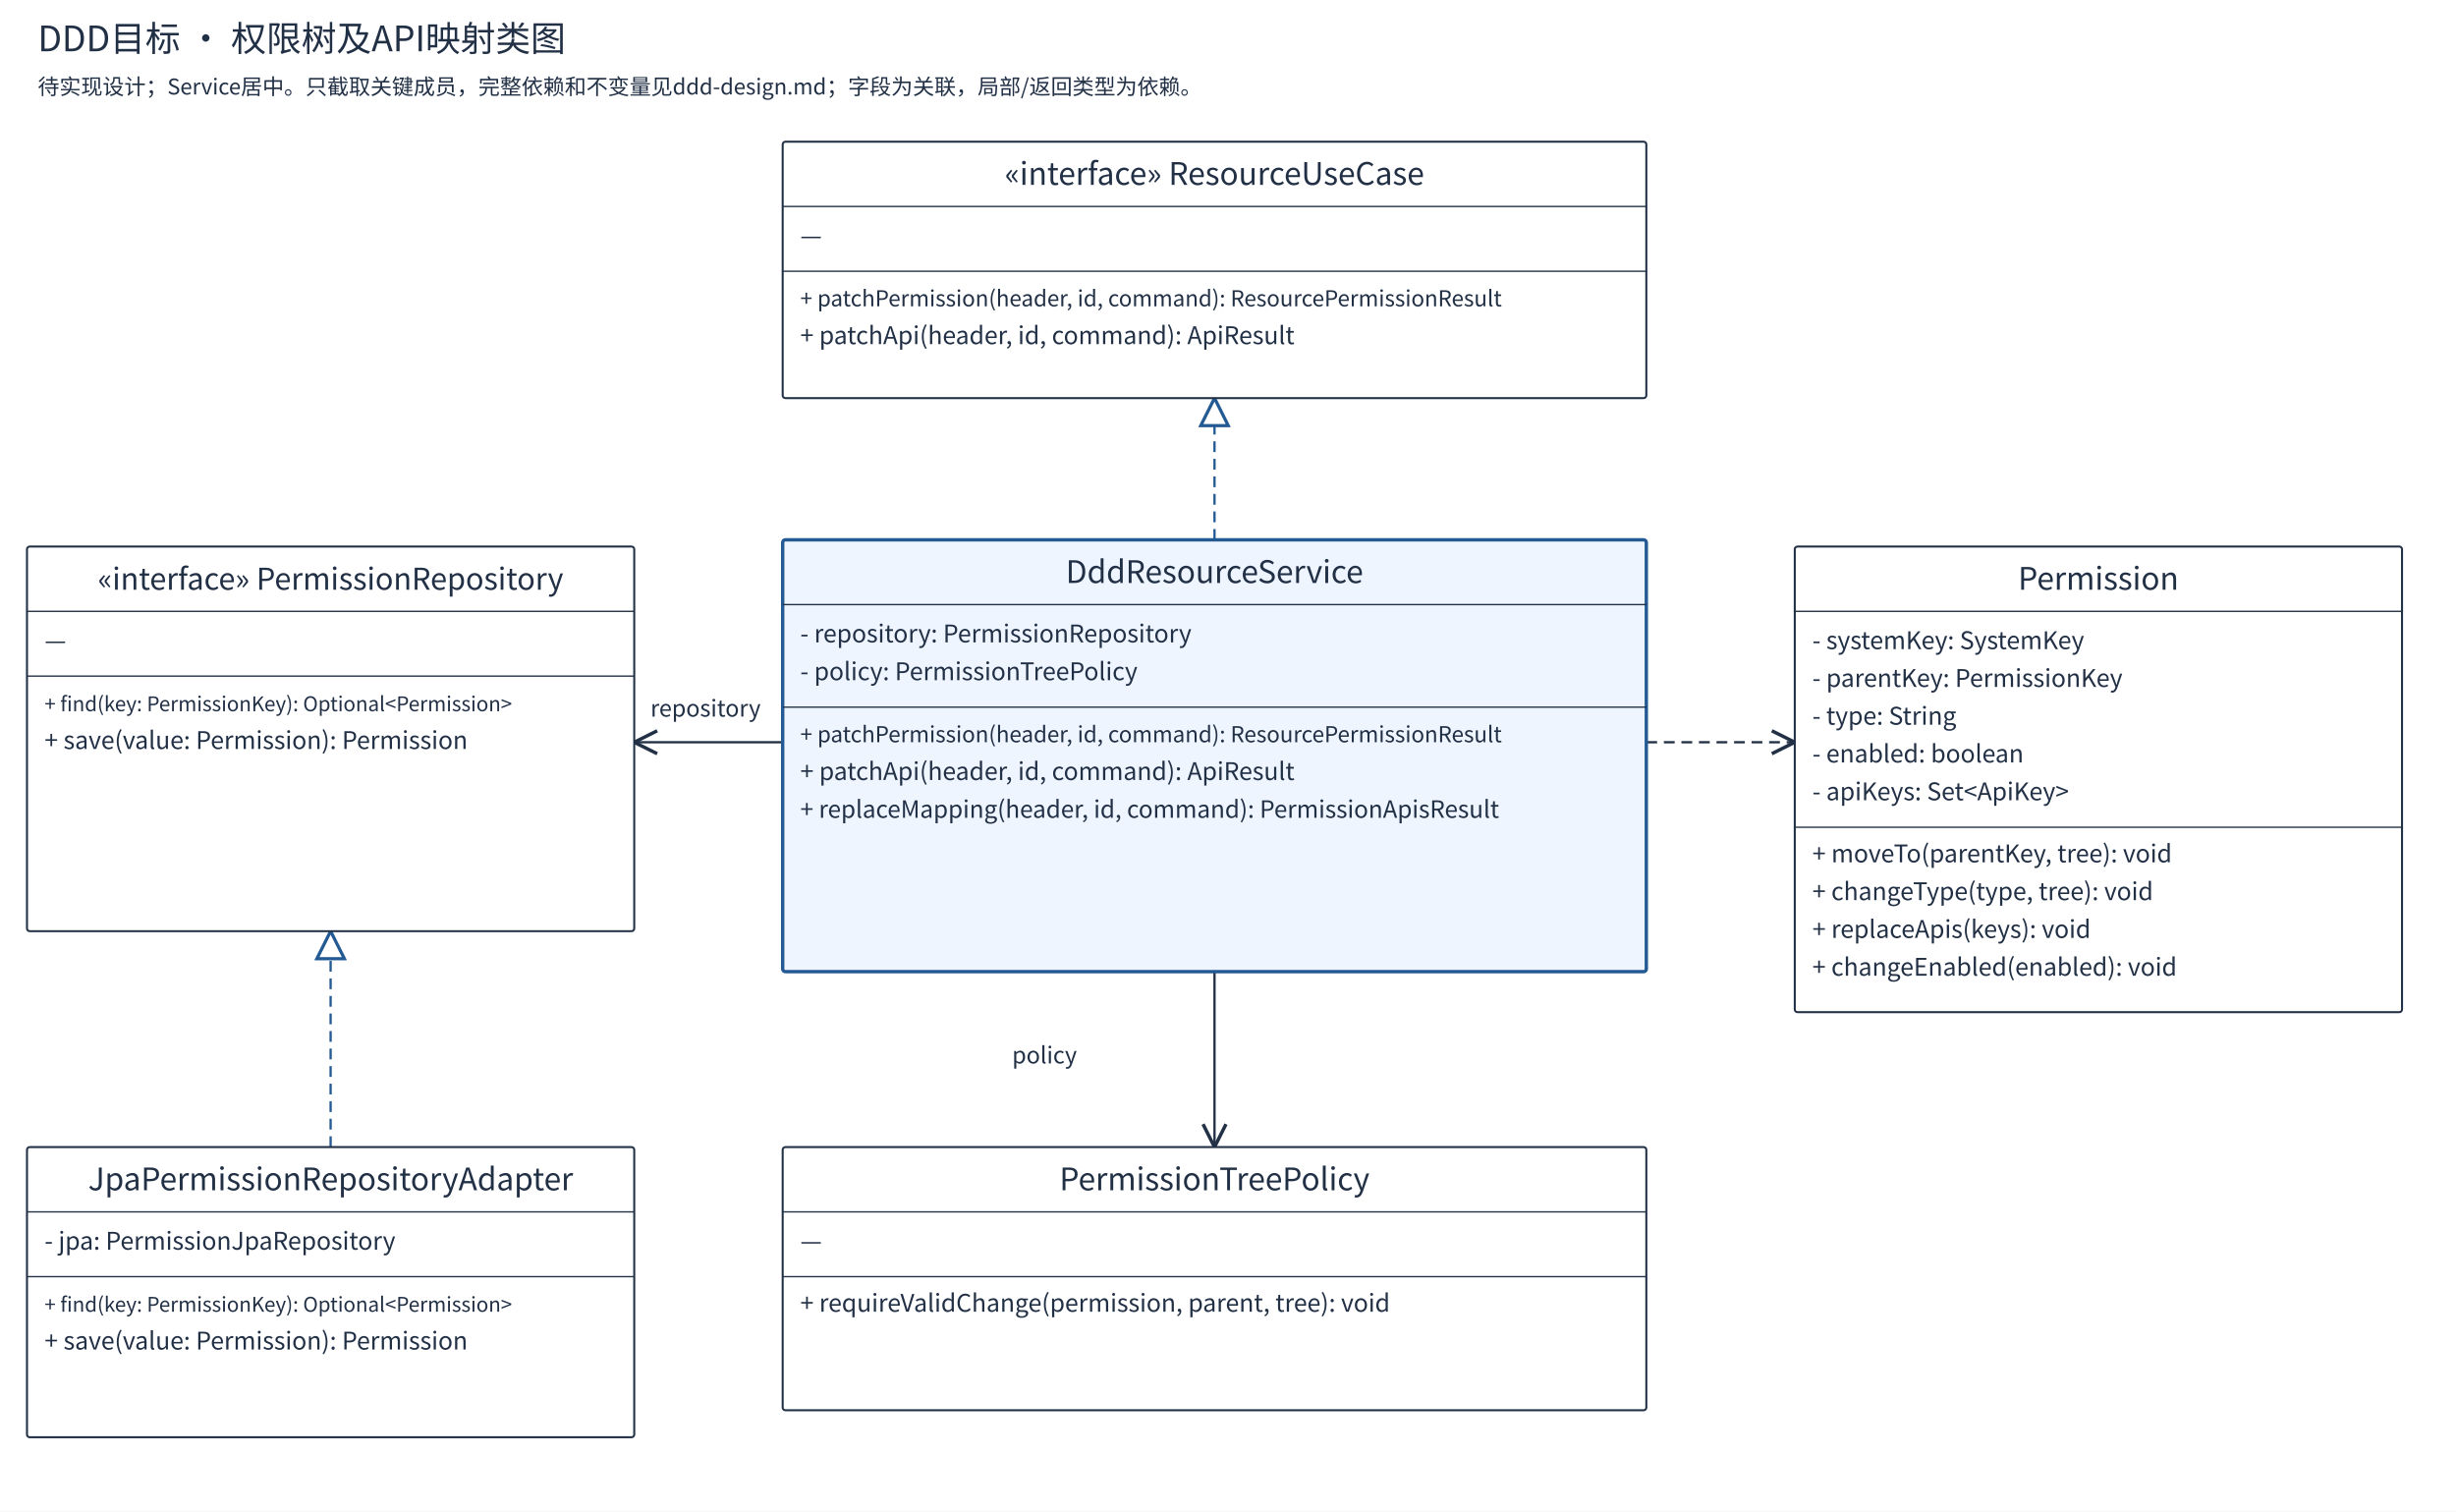
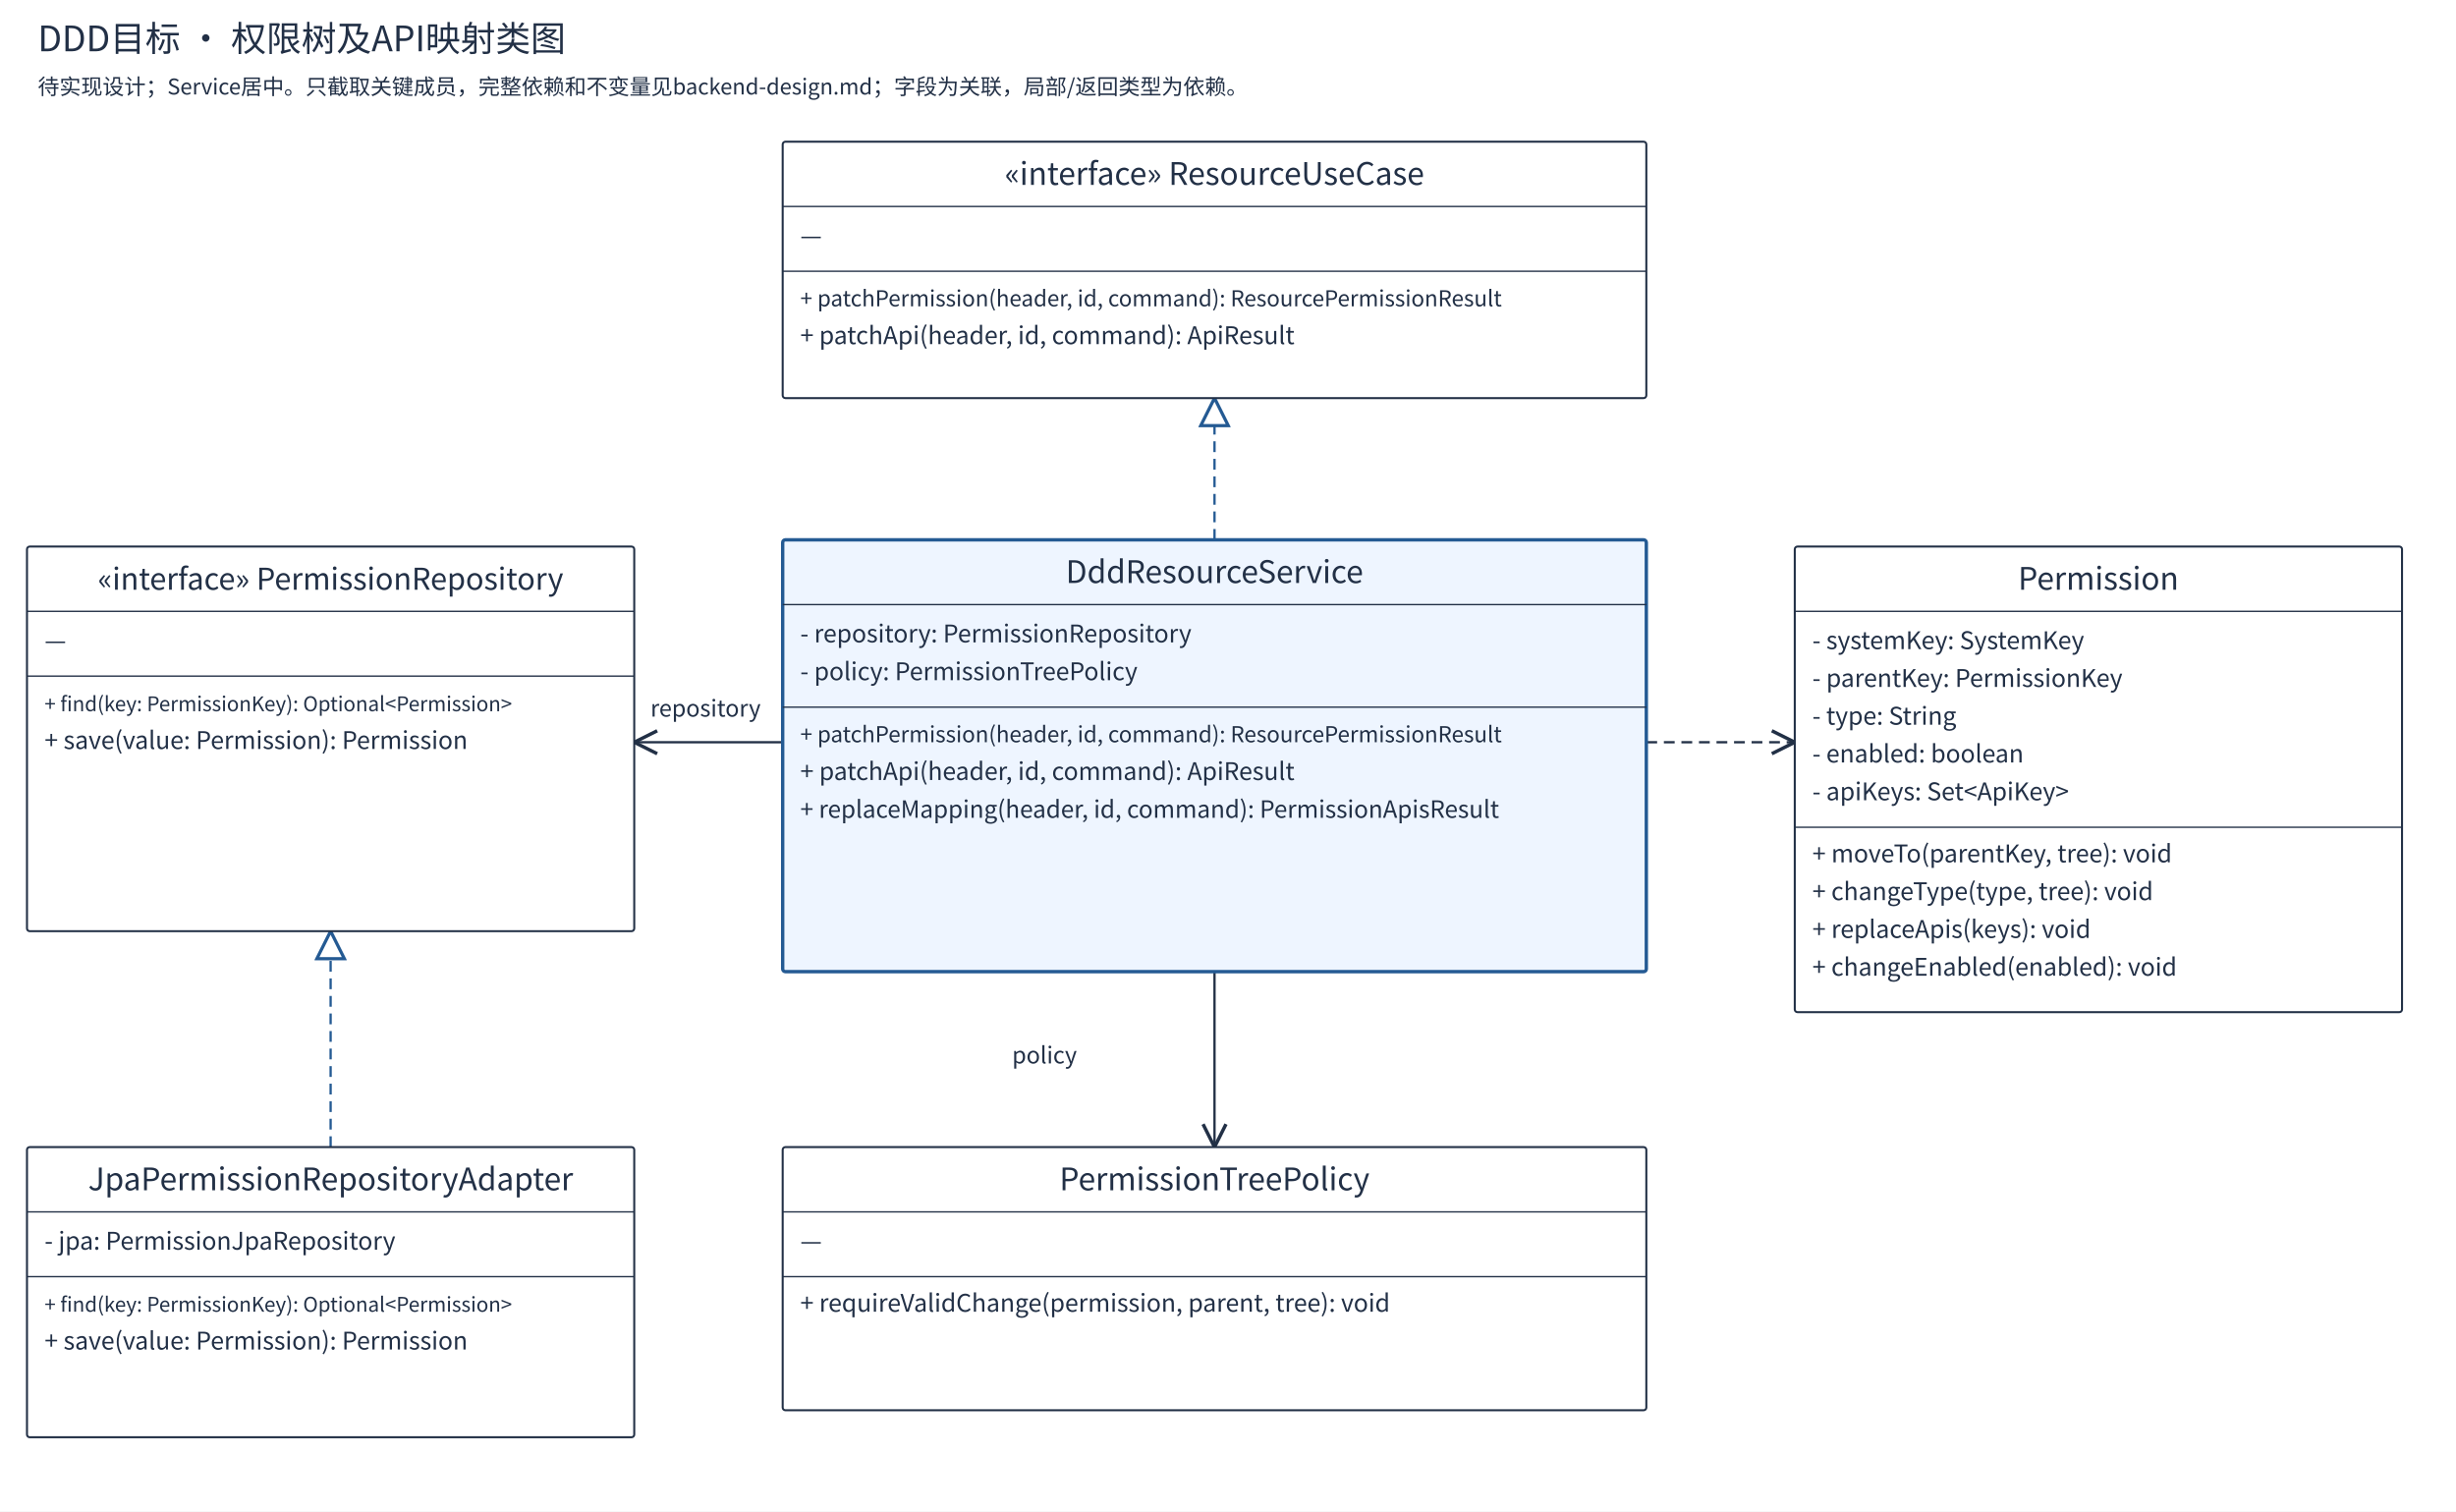
<svg xmlns="http://www.w3.org/2000/svg" width="1820" height="1120" viewBox="0 0 1820 1120">
  <defs>
    <marker id="open" markerWidth="12" markerHeight="12" refX="11" refY="6" orient="auto">
      <path d="M1,1 L11,6 L1,11" fill="none" stroke="#223046" stroke-width="1.5" />
    </marker>
    <marker id="triangle" markerWidth="14" markerHeight="14" refX="13" refY="7" orient="auto">
      <path d="M1,1 L13,7 L1,13 Z" fill="white" stroke="#245a93" stroke-width="1.4" />
    </marker>
    <marker id="filled" markerWidth="12" markerHeight="12" refX="11" refY="6" orient="auto">
      <path d="M1,1 L11,6 L1,11 Z" fill="#223046" />
    </marker>
  </defs>
  <rect width="100%" height="100%" fill="white" />
  <g font-family="Microsoft YaHei,Noto Sans CJK SC,Arial,sans-serif">
    <text x="28" y="38" font-size="26" text-anchor="start" fill="#223046">DDD目标 · 权限树及API映射类图</text>
-     <text x="28" y="70" font-size="16" text-anchor="start" fill="#223046">待实现设计；Service居中。只截取关键成员，完整依赖和不变量见ddd-design.md；字段为关联，局部/返回类型为依赖。</text>
+     <text x="28" y="70" font-size="16" text-anchor="start" fill="#223046">待实现设计；Service居中。只截取关键成员，完整依赖和不变量见backend-design.md；字段为关联，局部/返回类型为依赖。</text>
    <polyline points="900,400 900,295" fill="none" stroke="#245a93" stroke-width="1.7" stroke-dasharray="8 5" marker-end="url(#triangle)" />
    <polyline points="580,550 470,550" fill="none" stroke="#223046" stroke-width="1.7" marker-end="url(#open)" />
    <text x="482" y="531" font-size="17" text-anchor="start" fill="#223046">repository</text>
    <polyline points="1220,550 1330,550" fill="none" stroke="#223046" stroke-width="1.7" stroke-dasharray="8 5" marker-end="url(#open)" />
    <polyline points="900,720 900,850" fill="none" stroke="#223046" stroke-width="1.7" marker-end="url(#open)" />
    <text x="750" y="788" font-size="17" text-anchor="start" fill="#223046">policy</text>
    <polyline points="245,850 245,690" fill="none" stroke="#245a93" stroke-width="1.7" stroke-dasharray="8 5" marker-end="url(#triangle)" />
    <rect x="580" y="400" width="640" height="320" rx="2" fill="#eef5ff" stroke="#245a93" stroke-width="2.5" />
    <path d="M580,448H1220 M580,524H1220" stroke="#223046" />
    <text x="900" y="432" font-size="23" text-anchor="middle" fill="#223046">DddResourceService</text>
    <text x="593" y="476" font-size="18" text-anchor="start" fill="#223046">- repository: PermissionRepository</text>
    <text x="593" y="504" font-size="18" text-anchor="start" fill="#223046">- policy: PermissionTreePolicy</text>
    <text x="593" y="550" font-size="16.261" text-anchor="start" fill="#223046">+ patchPermission(header, id, command): ResourcePermissionResult</text>
    <text x="593" y="578" font-size="18" text-anchor="start" fill="#223046">+ patchApi(header, id, command): ApiResult</text>
    <text x="593" y="606" font-size="17.639" text-anchor="start" fill="#223046">+ replaceMapping(header, id, command): PermissionApisResult</text>
    <rect x="580" y="105" width="640" height="190" rx="2" fill="white" stroke="#223046" stroke-width="1.5" />
    <path d="M580,153H1220 M580,201H1220" stroke="#223046" />
    <text x="900" y="137" font-size="23" text-anchor="middle" fill="#223046">«interface» ResourceUseCase</text>
    <text x="593" y="181" font-size="18" text-anchor="start" fill="#223046">—</text>
    <text x="593" y="227" font-size="16.261" text-anchor="start" fill="#223046">+ patchPermission(header, id, command): ResourcePermissionResult</text>
    <text x="593" y="255" font-size="18" text-anchor="start" fill="#223046">+ patchApi(header, id, command): ApiResult</text>
    <rect x="20" y="405" width="450" height="285" rx="2" fill="white" stroke="#223046" stroke-width="1.5" />
    <path d="M20,453H470 M20,501H470" stroke="#223046" />
    <text x="245" y="437" font-size="22.246" text-anchor="middle" fill="#223046">«interface» PermissionRepository</text>
    <text x="33" y="481" font-size="18" text-anchor="start" fill="#223046">—</text>
    <text x="33" y="527" font-size="14.972" text-anchor="start" fill="#223046">+ find(key: PermissionKey): Optional&lt;Permission&gt;</text>
    <text x="33" y="555" font-size="18" text-anchor="start" fill="#223046">+ save(value: Permission): Permission</text>
    <rect x="1330" y="405" width="450" height="345" rx="2" fill="white" stroke="#223046" stroke-width="1.5" />
    <path d="M1330,453H1780 M1330,613H1780" stroke="#223046" />
    <text x="1555" y="437" font-size="23" text-anchor="middle" fill="#223046">Permission</text>
    <text x="1343" y="481" font-size="18" text-anchor="start" fill="#223046">- systemKey: SystemKey</text>
    <text x="1343" y="509" font-size="18" text-anchor="start" fill="#223046">- parentKey: PermissionKey</text>
    <text x="1343" y="537" font-size="18" text-anchor="start" fill="#223046">- type: String</text>
    <text x="1343" y="565" font-size="18" text-anchor="start" fill="#223046">- enabled: boolean</text>
    <text x="1343" y="593" font-size="18" text-anchor="start" fill="#223046">- apiKeys: Set&lt;ApiKey&gt;</text>
    <text x="1343" y="639" font-size="18" text-anchor="start" fill="#223046">+ moveTo(parentKey, tree): void</text>
    <text x="1343" y="667" font-size="18" text-anchor="start" fill="#223046">+ changeType(type, tree): void</text>
    <text x="1343" y="695" font-size="18" text-anchor="start" fill="#223046">+ replaceApis(keys): void</text>
    <text x="1343" y="723" font-size="18" text-anchor="start" fill="#223046">+ changeEnabled(enabled): void</text>
    <rect x="580" y="850" width="640" height="195" rx="2" fill="white" stroke="#223046" stroke-width="1.5" />
    <path d="M580,898H1220 M580,946H1220" stroke="#223046" />
    <text x="900" y="882" font-size="23" text-anchor="middle" fill="#223046">PermissionTreePolicy</text>
    <text x="593" y="926" font-size="18" text-anchor="start" fill="#223046">—</text>
    <text x="593" y="972" font-size="18" text-anchor="start" fill="#223046">+ requireValidChange(permission, parent, tree): void</text>
    <rect x="20" y="850" width="450" height="215" rx="2" fill="white" stroke="#223046" stroke-width="1.5" />
    <path d="M20,898H470 M20,946H470" stroke="#223046" />
    <text x="245" y="882" font-size="23" text-anchor="middle" fill="#223046">JpaPermissionRepositoryAdapter</text>
    <text x="33" y="926" font-size="18" text-anchor="start" fill="#223046">- jpa: PermissionJpaRepository</text>
    <text x="33" y="972" font-size="14.972" text-anchor="start" fill="#223046">+ find(key: PermissionKey): Optional&lt;Permission&gt;</text>
    <text x="33" y="1000" font-size="18" text-anchor="start" fill="#223046">+ save(value: Permission): Permission</text>
  </g>
</svg>
